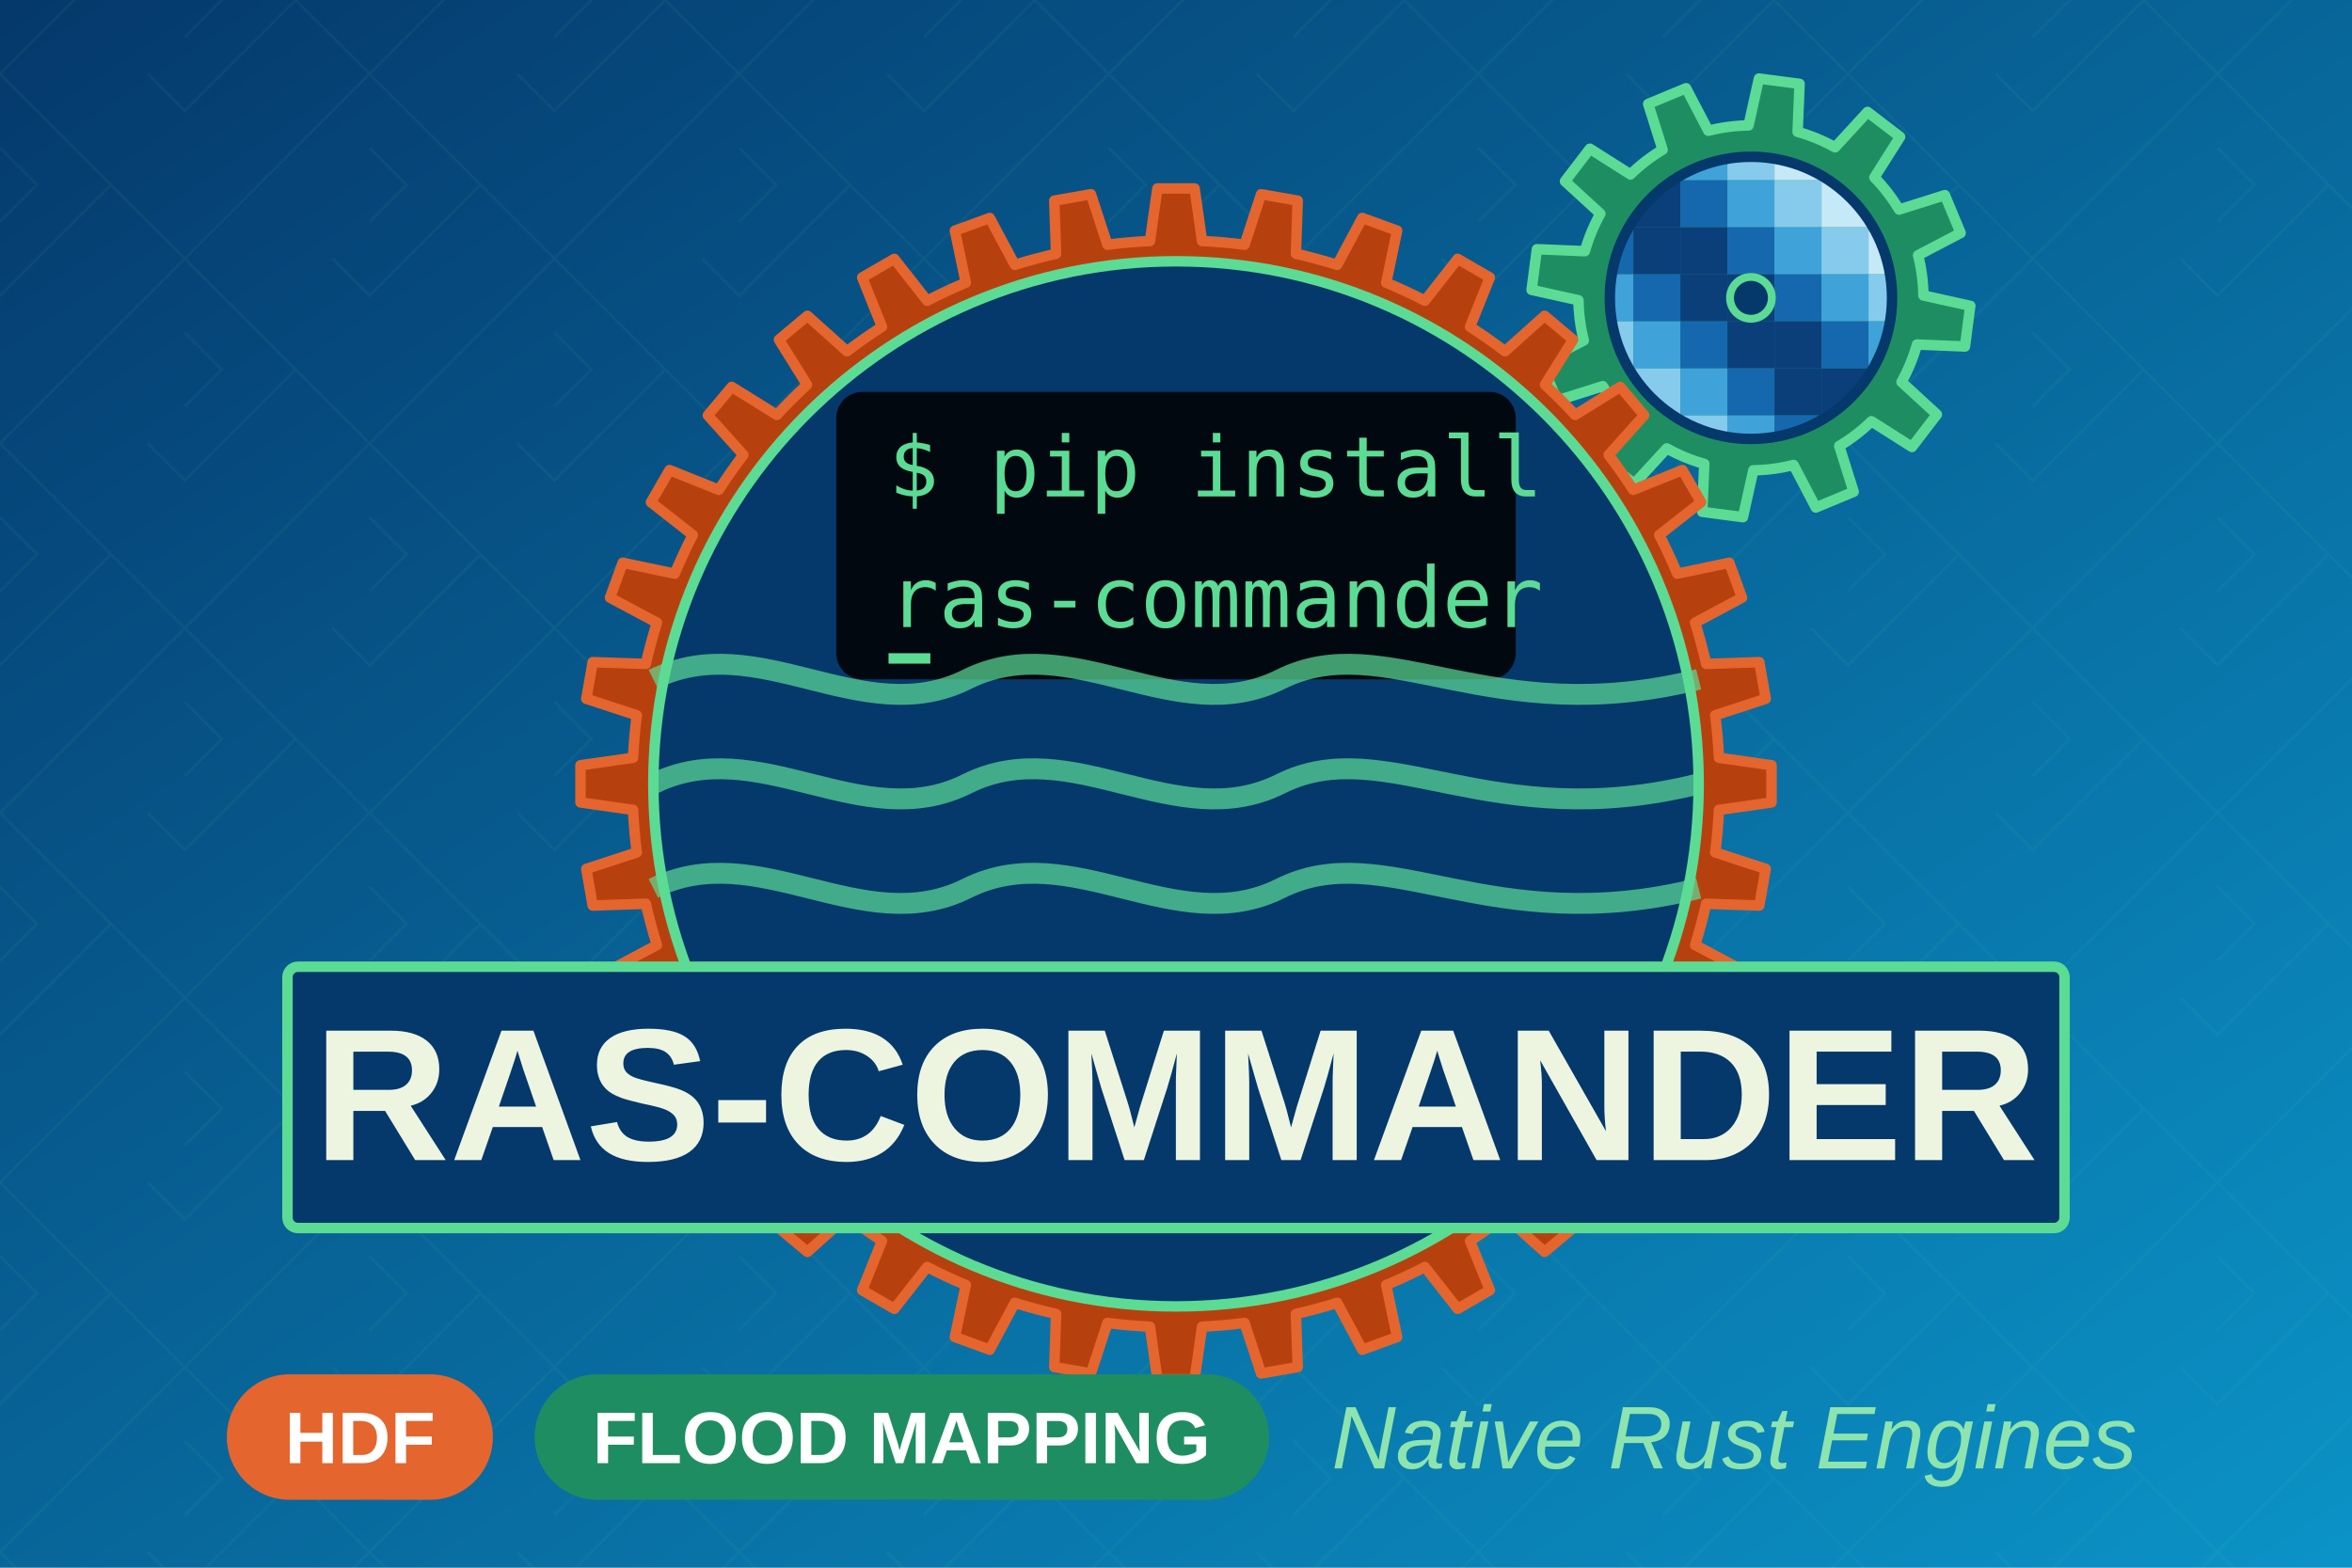
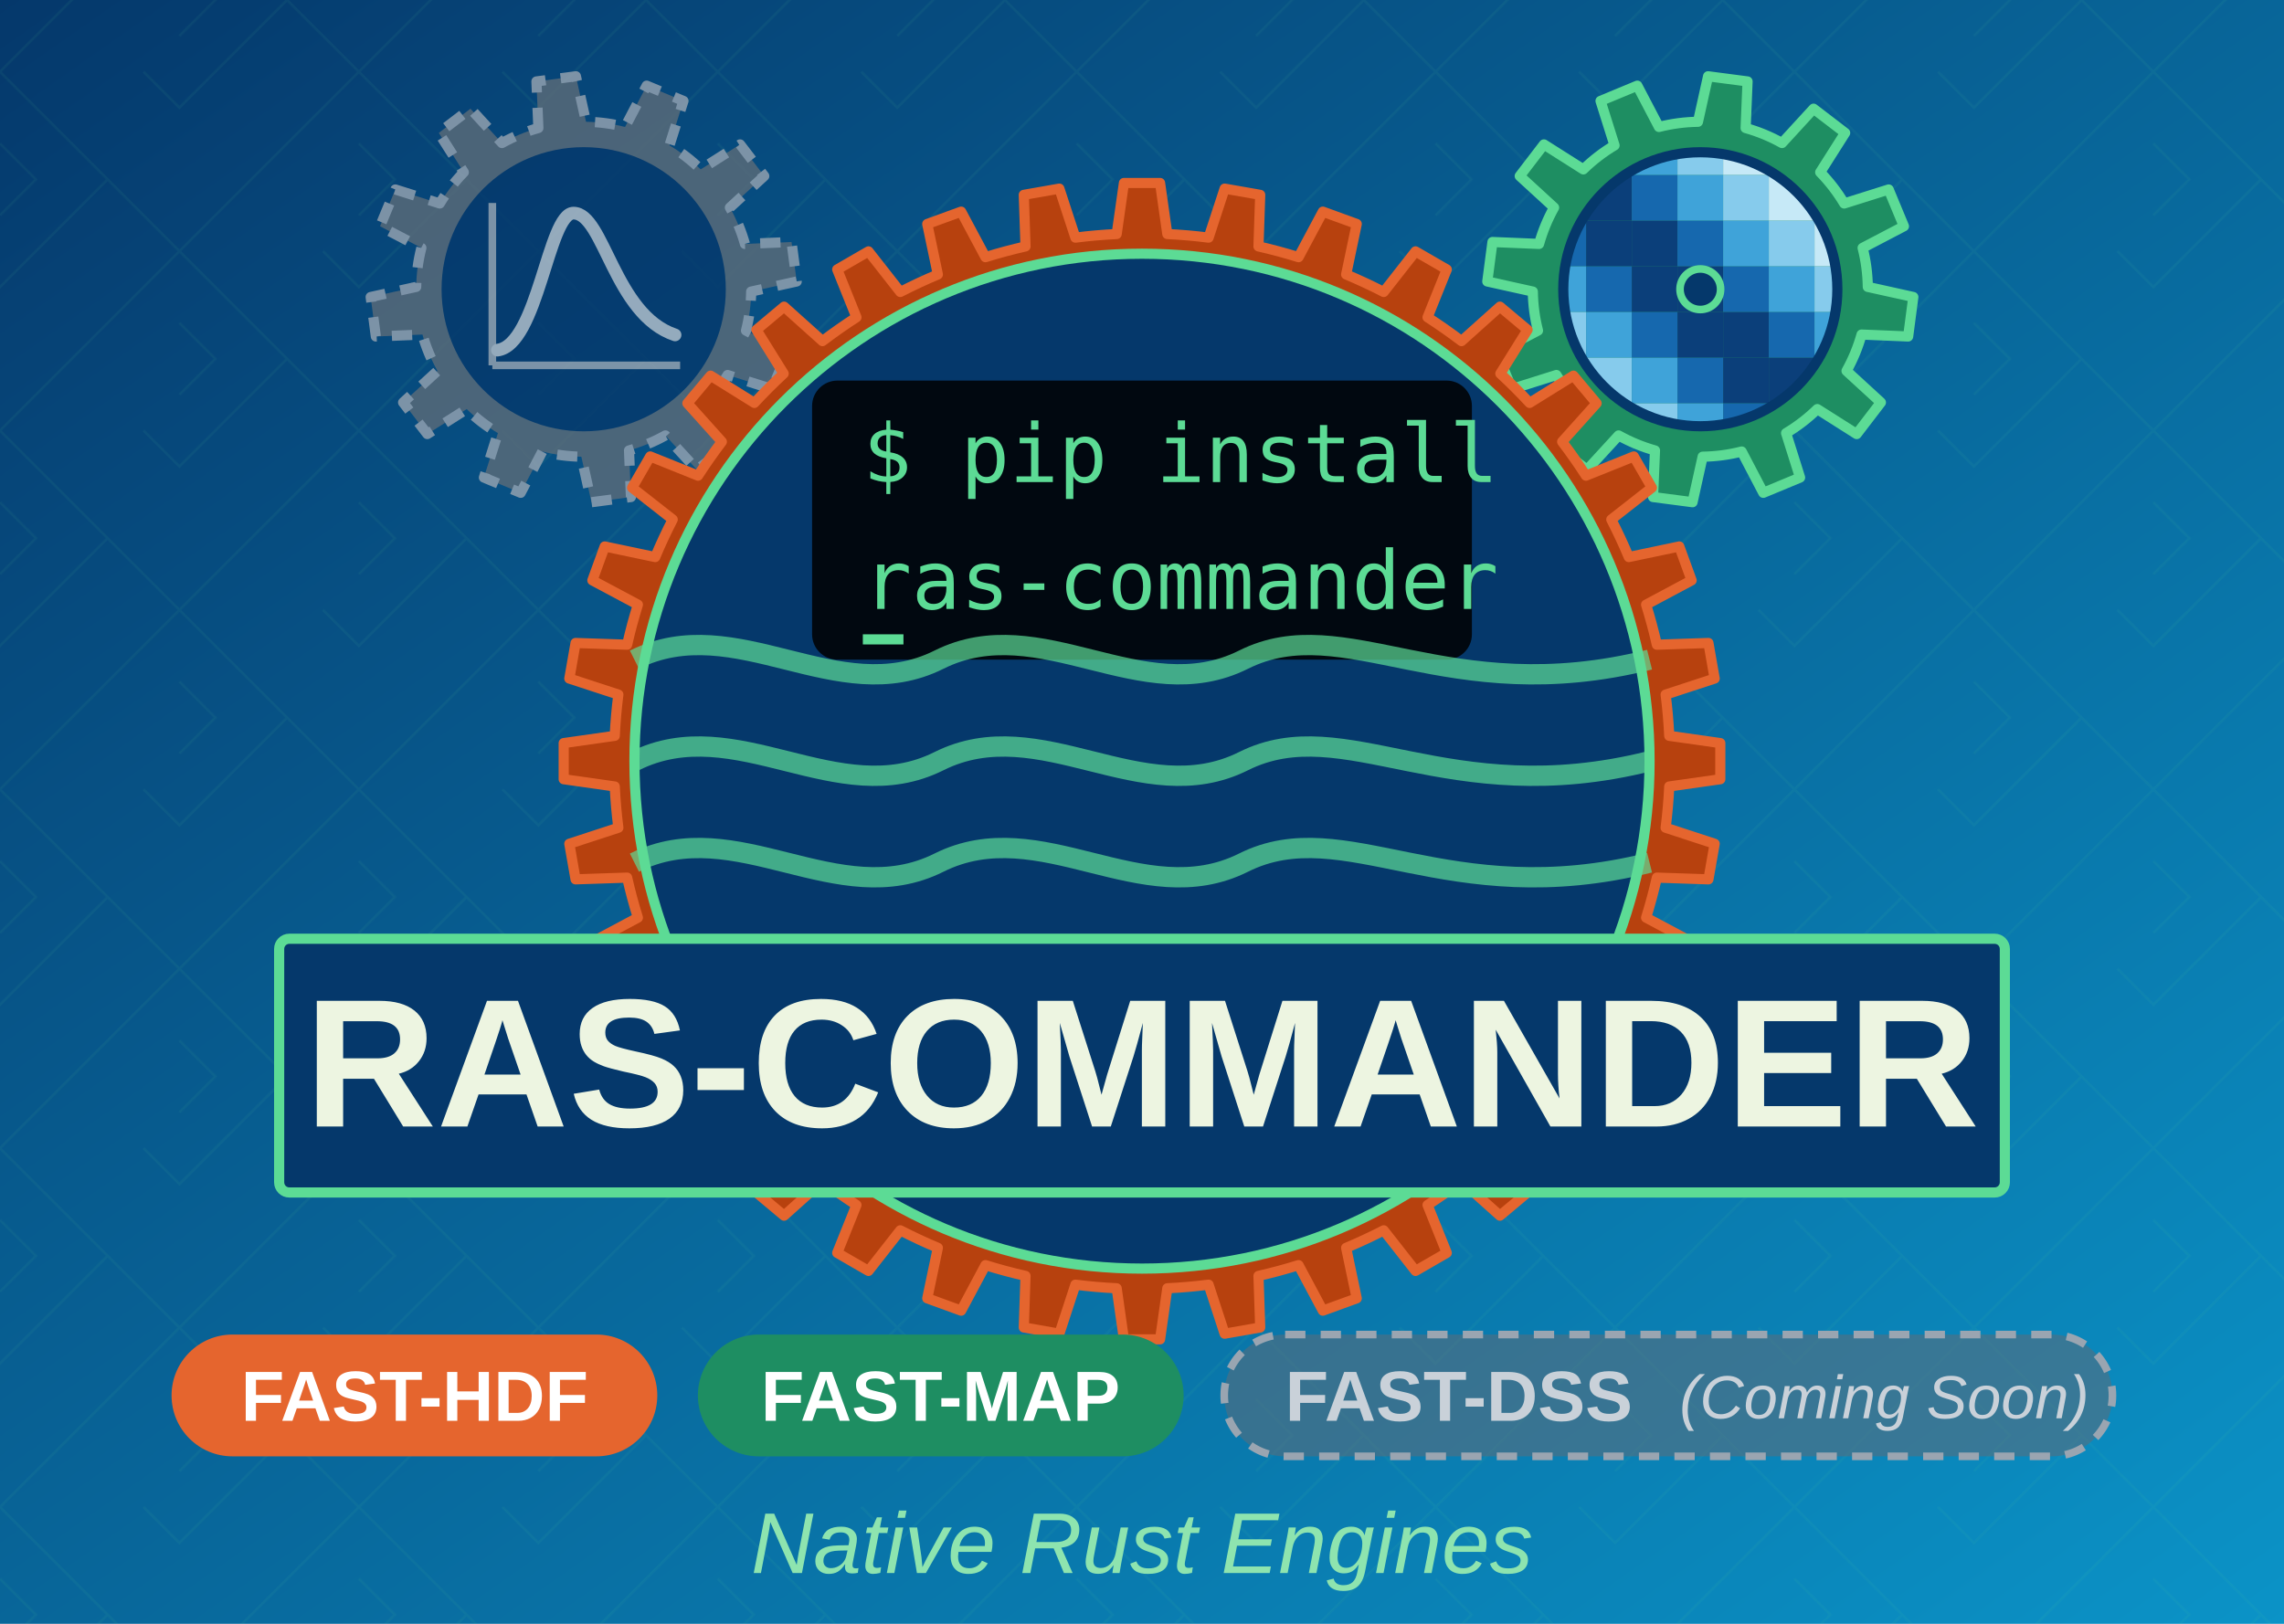
- <svg xmlns="http://www.w3.org/2000/svg" viewBox="0 0 450 300" width="450" height="300">
+ <svg xmlns="http://www.w3.org/2000/svg" viewBox="0 0 450 320" width="450" height="320">
  <defs>
    <linearGradient id="bg-gradient" x1="0%" y1="0%" x2="100%" y2="100%">
      <stop offset="0%" stop-color="#05386B" />
      <stop offset="100%" stop-color="#0B93C7" />
    </linearGradient>
    <pattern id="circuit-pattern" patternUnits="userSpaceOnUse" width="50" height="50" patternTransform="rotate(45)">
      <path d="M10,0 L10,50 M0,10 L50,10 M20,20 L30,20 L30,30 M40,10 L40,40 L30,40" fill="none" stroke="#5CDB95" stroke-width="0.5" stroke-opacity="0.3" />
    </pattern>
  </defs>
-   <rect width="450" height="300" fill="url(#bg-gradient)" />
-   <rect width="450" height="300" fill="url(#circuit-pattern)" opacity="0.2" />
+   <rect width="450" height="320" fill="url(#bg-gradient)" />
+   <rect width="450" height="320" fill="url(#circuit-pattern)" opacity="0.2" />
  <path d="M334.54,24.00 L336.53,15.03 L344.31,16.05 L343.93,25.23 A33,33 0 0 1 351.10,28.19 L357.31,21.42 L363.54,26.19 L358.62,33.95 A33,33 0 0 1 363.35,40.10 L372.11,37.34 L375.12,44.59 L366.98,48.85 A33,33 0 0 1 368.00,56.54 L376.97,58.53 L375.95,66.31 L366.77,65.93 A33,33 0 0 1 363.81,73.10 L370.58,79.31 L365.81,85.54 L358.05,80.62 A33,33 0 0 1 351.90,85.35 L354.66,94.11 L347.41,97.12 L343.15,88.98 A33,33 0 0 1 335.46,90.00 L333.47,98.97 L325.69,97.95 L326.07,88.77 A33,33 0 0 1 318.90,85.81 L312.69,92.58 L306.46,87.81 L311.38,80.05 A33,33 0 0 1 306.65,73.90 L297.89,76.66 L294.88,69.41 L303.02,65.15 A33,33 0 0 1 302.00,57.46 L293.03,55.47 L294.05,47.69 L303.23,48.07 A33,33 0 0 1 306.19,40.90 L299.42,34.69 L304.19,28.46 L311.95,33.38 A33,33 0 0 1 318.10,28.65 L315.34,19.89 L322.59,16.88 L326.85,25.02 A33,33 0 0 1 334.54,24.00 Z" fill="#1E8E62" stroke="#5CDB95" stroke-width="2" stroke-linejoin="round" />
  <clipPath id="map-face">
    <circle cx="335" cy="57" r="27" />
  </clipPath>
  <g clip-path="url(#map-face)">
    <rect x="303.5" y="25.5" width="9" height="9" fill="#0B3F7A" />
    <rect x="312.5" y="25.5" width="9" height="9" fill="#1668AE" />
    <rect x="321.5" y="25.5" width="9" height="9" fill="#3FA3D9" />
    <rect x="330.5" y="25.5" width="9" height="9" fill="#86CBEC" />
    <rect x="339.5" y="25.5" width="9" height="9" fill="#C6E9F7" />
    <rect x="348.5" y="25.5" width="9" height="9" fill="#C6E9F7" />
    <rect x="357.5" y="25.5" width="9" height="9" fill="#C6E9F7" />
    <rect x="303.5" y="34.5" width="9" height="9" fill="#0B3F7A" />
    <rect x="312.5" y="34.5" width="9" height="9" fill="#0B3F7A" />
    <rect x="321.5" y="34.5" width="9" height="9" fill="#1668AE" />
    <rect x="330.5" y="34.5" width="9" height="9" fill="#3FA3D9" />
    <rect x="339.5" y="34.5" width="9" height="9" fill="#86CBEC" />
    <rect x="348.5" y="34.5" width="9" height="9" fill="#C6E9F7" />
    <rect x="357.5" y="34.5" width="9" height="9" fill="#C6E9F7" />
    <rect x="303.5" y="43.5" width="9" height="9" fill="#1668AE" />
    <rect x="312.5" y="43.5" width="9" height="9" fill="#0B3F7A" />
    <rect x="321.5" y="43.5" width="9" height="9" fill="#0B3F7A" />
    <rect x="330.5" y="43.5" width="9" height="9" fill="#1668AE" />
    <rect x="339.5" y="43.5" width="9" height="9" fill="#3FA3D9" />
    <rect x="348.5" y="43.5" width="9" height="9" fill="#86CBEC" />
    <rect x="357.5" y="43.5" width="9" height="9" fill="#C6E9F7" />
    <rect x="303.5" y="52.5" width="9" height="9" fill="#3FA3D9" />
    <rect x="312.5" y="52.5" width="9" height="9" fill="#1668AE" />
    <rect x="321.5" y="52.5" width="9" height="9" fill="#0B3F7A" />
    <rect x="330.5" y="52.5" width="9" height="9" fill="#0B3F7A" />
    <rect x="339.5" y="52.5" width="9" height="9" fill="#1668AE" />
    <rect x="348.5" y="52.5" width="9" height="9" fill="#3FA3D9" />
    <rect x="357.5" y="52.5" width="9" height="9" fill="#86CBEC" />
    <rect x="303.5" y="61.5" width="9" height="9" fill="#86CBEC" />
    <rect x="312.5" y="61.5" width="9" height="9" fill="#3FA3D9" />
    <rect x="321.5" y="61.5" width="9" height="9" fill="#1668AE" />
    <rect x="330.5" y="61.5" width="9" height="9" fill="#0B3F7A" />
    <rect x="339.5" y="61.5" width="9" height="9" fill="#0B3F7A" />
    <rect x="348.5" y="61.5" width="9" height="9" fill="#1668AE" />
    <rect x="357.5" y="61.5" width="9" height="9" fill="#3FA3D9" />
    <rect x="303.5" y="70.5" width="9" height="9" fill="#C6E9F7" />
    <rect x="312.5" y="70.5" width="9" height="9" fill="#86CBEC" />
    <rect x="321.5" y="70.5" width="9" height="9" fill="#3FA3D9" />
    <rect x="330.5" y="70.5" width="9" height="9" fill="#1668AE" />
    <rect x="339.5" y="70.5" width="9" height="9" fill="#0B3F7A" />
    <rect x="348.5" y="70.5" width="9" height="9" fill="#0B3F7A" />
    <rect x="357.5" y="70.5" width="9" height="9" fill="#1668AE" />
    <rect x="303.5" y="79.5" width="9" height="9" fill="#C6E9F7" />
    <rect x="312.5" y="79.5" width="9" height="9" fill="#C6E9F7" />
    <rect x="321.5" y="79.5" width="9" height="9" fill="#86CBEC" />
    <rect x="330.5" y="79.5" width="9" height="9" fill="#3FA3D9" />
    <rect x="339.5" y="79.5" width="9" height="9" fill="#1668AE" />
    <rect x="348.5" y="79.5" width="9" height="9" fill="#0B3F7A" />
    <rect x="357.5" y="79.5" width="9" height="9" fill="#0B3F7A" />
  </g>
  <circle cx="335" cy="57" r="27" fill="none" stroke="#05386B" stroke-width="2" />
  <circle cx="335" cy="57" r="4" fill="#05386B" stroke="#5CDB95" stroke-width="1.5" />
+   <g opacity="0.8">
+     <path d="M106.07,25.23 L105.69,16.05 L113.47,15.03 L115.46,24.00 A33,33 0 0 1 123.15,25.02 L127.41,16.88 L134.66,19.89 L131.90,28.65 A33,33 0 0 1 138.05,33.38 L145.81,28.46 L150.58,34.69 L143.81,40.90 A33,33 0 0 1 146.77,48.07 L155.95,47.69 L156.97,55.47 L148.00,57.46 A33,33 0 0 1 146.98,65.15 L155.12,69.41 L152.11,76.66 L143.35,73.90 A33,33 0 0 1 138.62,80.05 L143.54,87.81 L137.31,92.58 L131.10,85.81 A33,33 0 0 1 123.93,88.77 L124.31,97.95 L116.53,98.97 L114.54,90.00 A33,33 0 0 1 106.85,88.98 L102.59,97.12 L95.34,94.11 L98.10,85.35 A33,33 0 0 1 91.95,80.62 L84.19,85.54 L79.42,79.31 L86.19,73.10 A33,33 0 0 1 83.23,65.93 L74.05,66.31 L73.03,58.53 L82.00,56.54 A33,33 0 0 1 83.02,48.85 L74.88,44.59 L77.89,37.34 L86.65,40.10 A33,33 0 0 1 91.38,33.95 L86.46,26.19 L92.69,21.42 L98.90,28.19 A33,33 0 0 1 106.07,25.23 Z" fill="#5D6B78" stroke="#9AA5B1" stroke-width="2" stroke-linejoin="round" stroke-dasharray="4 3" />
+     <circle cx="115" cy="57" r="27" fill="#05386B" stroke="#05386B" stroke-width="2" />
+     <path d="M97,72 L134,72 M97,72 L97,40" fill="none" stroke="#9AA5B1" stroke-width="1.5" />
+     <path d="M98,69 C106,68 108,42 113,42 C119,42 121,62 133,66" fill="none" stroke="#B8C2CC" stroke-width="2.5" stroke-linecap="round" />
+   </g>
  <path d="M220.01,46.12 L221.44,36.06 L228.56,36.06 L229.99,46.12 A104,104 0 0 1 238.12,46.83 L241.28,37.17 L248.29,38.40 L247.95,48.56 A104,104 0 0 1 255.84,50.68 L260.63,41.71 L267.31,44.14 L265.22,54.09 A104,104 0 0 1 272.62,57.54 L278.89,49.54 L285.05,53.10 L281.26,62.53 A104,104 0 0 1 287.95,67.22 L295.52,60.43 L300.97,65.00 L295.60,73.63 A104,104 0 0 1 301.37,79.40 L310.00,74.03 L314.57,79.48 L307.78,87.05 A104,104 0 0 1 312.47,93.74 L321.90,89.95 L325.46,96.11 L317.46,102.38 A104,104 0 0 1 320.91,109.78 L330.86,107.69 L333.29,114.37 L324.32,119.16 A104,104 0 0 1 326.44,127.05 L336.60,126.71 L337.83,133.72 L328.17,136.88 A104,104 0 0 1 328.88,145.01 L338.94,146.44 L338.94,153.56 L328.88,154.99 A104,104 0 0 1 328.17,163.12 L337.83,166.28 L336.60,173.29 L326.44,172.95 A104,104 0 0 1 324.32,180.84 L333.29,185.63 L330.86,192.31 L320.91,190.22 A104,104 0 0 1 317.46,197.62 L325.46,203.89 L321.90,210.05 L312.47,206.26 A104,104 0 0 1 307.78,212.95 L314.57,220.52 L310.00,225.97 L301.37,220.60 A104,104 0 0 1 295.60,226.37 L300.97,235.00 L295.52,239.57 L287.95,232.78 A104,104 0 0 1 281.26,237.47 L285.05,246.90 L278.89,250.46 L272.62,242.46 A104,104 0 0 1 265.22,245.91 L267.31,255.86 L260.63,258.29 L255.84,249.32 A104,104 0 0 1 247.95,251.44 L248.29,261.60 L241.28,262.83 L238.12,253.17 A104,104 0 0 1 229.99,253.88 L228.56,263.94 L221.44,263.94 L220.01,253.88 A104,104 0 0 1 211.88,253.17 L208.72,262.83 L201.71,261.60 L202.05,251.44 A104,104 0 0 1 194.16,249.32 L189.37,258.29 L182.69,255.86 L184.78,245.91 A104,104 0 0 1 177.38,242.46 L171.11,250.46 L164.95,246.90 L168.74,237.47 A104,104 0 0 1 162.05,232.78 L154.48,239.57 L149.03,235.00 L154.40,226.37 A104,104 0 0 1 148.63,220.60 L140.00,225.97 L135.43,220.52 L142.22,212.95 A104,104 0 0 1 137.53,206.26 L128.10,210.05 L124.54,203.89 L132.54,197.62 A104,104 0 0 1 129.09,190.22 L119.14,192.31 L116.71,185.63 L125.68,180.84 A104,104 0 0 1 123.56,172.95 L113.40,173.29 L112.17,166.28 L121.83,163.12 A104,104 0 0 1 121.12,154.99 L111.06,153.56 L111.06,146.44 L121.12,145.01 A104,104 0 0 1 121.83,136.88 L112.17,133.72 L113.40,126.71 L123.56,127.05 A104,104 0 0 1 125.68,119.16 L116.71,114.37 L119.14,107.69 L129.09,109.78 A104,104 0 0 1 132.54,102.38 L124.54,96.11 L128.10,89.95 L137.53,93.74 A104,104 0 0 1 142.22,87.05 L135.43,79.48 L140.00,74.03 L148.63,79.40 A104,104 0 0 1 154.40,73.63 L149.03,65.00 L154.48,60.43 L162.05,67.22 A104,104 0 0 1 168.74,62.53 L164.95,53.10 L171.11,49.54 L177.38,57.54 A104,104 0 0 1 184.78,54.09 L182.69,44.14 L189.37,41.71 L194.16,50.68 A104,104 0 0 1 202.05,48.56 L201.71,38.40 L208.72,37.17 L211.88,46.83 A104,104 0 0 1 220.01,46.12 Z" fill="#B7410E" stroke="#E5652E" stroke-width="2" stroke-linejoin="round" />
  <circle cx="225" cy="150" r="100" fill="#05386B" stroke="#5CDB95" stroke-width="2" />
  <rect x="55" y="185" width="340" height="50" fill="#05386B" stroke="#5CDB95" stroke-width="2" rx="2" ry="2" />
  <rect x="160" y="75" width="130" height="55" rx="5" ry="5" fill="#000" fill-opacity="0.85" />
  <text x="170" y="95" font-family="Consolas, monospace" font-size="16" fill="#5CDB95">$ pip install</text>
  <text x="170" y="120" font-family="Consolas, monospace" font-size="16" fill="#5CDB95">ras-commander</text>
  <rect x="170" y="125" width="8" height="2" fill="#5CDB95">
    <animate attributeName="opacity" values="1;0;1" dur="1.2s" repeatCount="indefinite" />
  </rect>
  <g opacity="0.7">
    <path d="M125,130 C145,120 165,140 185,130 C205,120 225,140 245,130 C265,120 285,140 325,130" fill="none" stroke="#5CDB95" stroke-width="4" />
    <path d="M125,150 C145,140 165,160 185,150 C205,140 225,160 245,150 C265,140 285,160 325,150" fill="none" stroke="#5CDB95" stroke-width="4" />
    <path d="M125,170 C145,160 165,180 185,170 C205,160 225,180 245,170 C265,160 285,180 325,170" fill="none" stroke="#5CDB95" stroke-width="4" />
  </g>
  <text x="225" y="222" font-family="Arial, sans-serif" font-size="36" font-weight="bold" text-anchor="middle" fill="#EDF5E1">RAS-COMMANDER</text>
-   <rect x="43.4" y="263" width="50.9" height="24" rx="12" ry="12" fill="#E5652E" />
-   <text x="68.9" y="280" font-family="Arial, sans-serif" font-size="14" font-weight="bold" text-anchor="middle" fill="#FFFFFF">HDF</text>
-   <rect x="102.3" y="263" width="140.5" height="24" rx="12" ry="12" fill="#1E8E62" />
-   <text x="172.5" y="280" font-family="Arial, sans-serif" font-size="14" font-weight="bold" text-anchor="middle" fill="#FFFFFF">FLOOD MAPPING</text>
-   <text x="254.8" y="281" font-family="Arial, sans-serif" font-size="17" font-style="italic" fill="#8EE4AF">Native Rust Engines</text>
+   <rect x="33.8" y="263" width="95.7" height="24" rx="12" ry="12" fill="#E5652E" />
+   <text x="81.7" y="280" font-family="Arial, sans-serif" font-size="14" font-weight="bold" text-anchor="middle" fill="#FFFFFF">FAST-HDF</text>
+   <rect x="137.5" y="263" width="95.7" height="24" rx="12" ry="12" fill="#1E8E62" />
+   <text x="185.3" y="280" font-family="Arial, sans-serif" font-size="14" font-weight="bold" text-anchor="middle" fill="#FFFFFF">FAST-MAP</text>
+   <rect x="241.2" y="263" width="175.0" height="24" rx="12" ry="12" fill="#5D6B78" fill-opacity="0.55" stroke="#9AA5B1" stroke-width="1.5" stroke-dasharray="4 3" />
+   <text x="253.2" y="280" font-family="Arial, sans-serif" font-size="14" font-weight="bold" fill="#C9D1D9">FAST-DSS</text>
+   <text x="330.9" y="279.5" font-family="Arial, sans-serif" font-size="12" font-style="italic" fill="#C9D1D9">(Coming Soon)</text>
+   <text x="225" y="310" font-family="Arial, sans-serif" font-size="17" font-style="italic" text-anchor="middle" fill="#8EE4AF">Native Rust Engines</text>
</svg>
